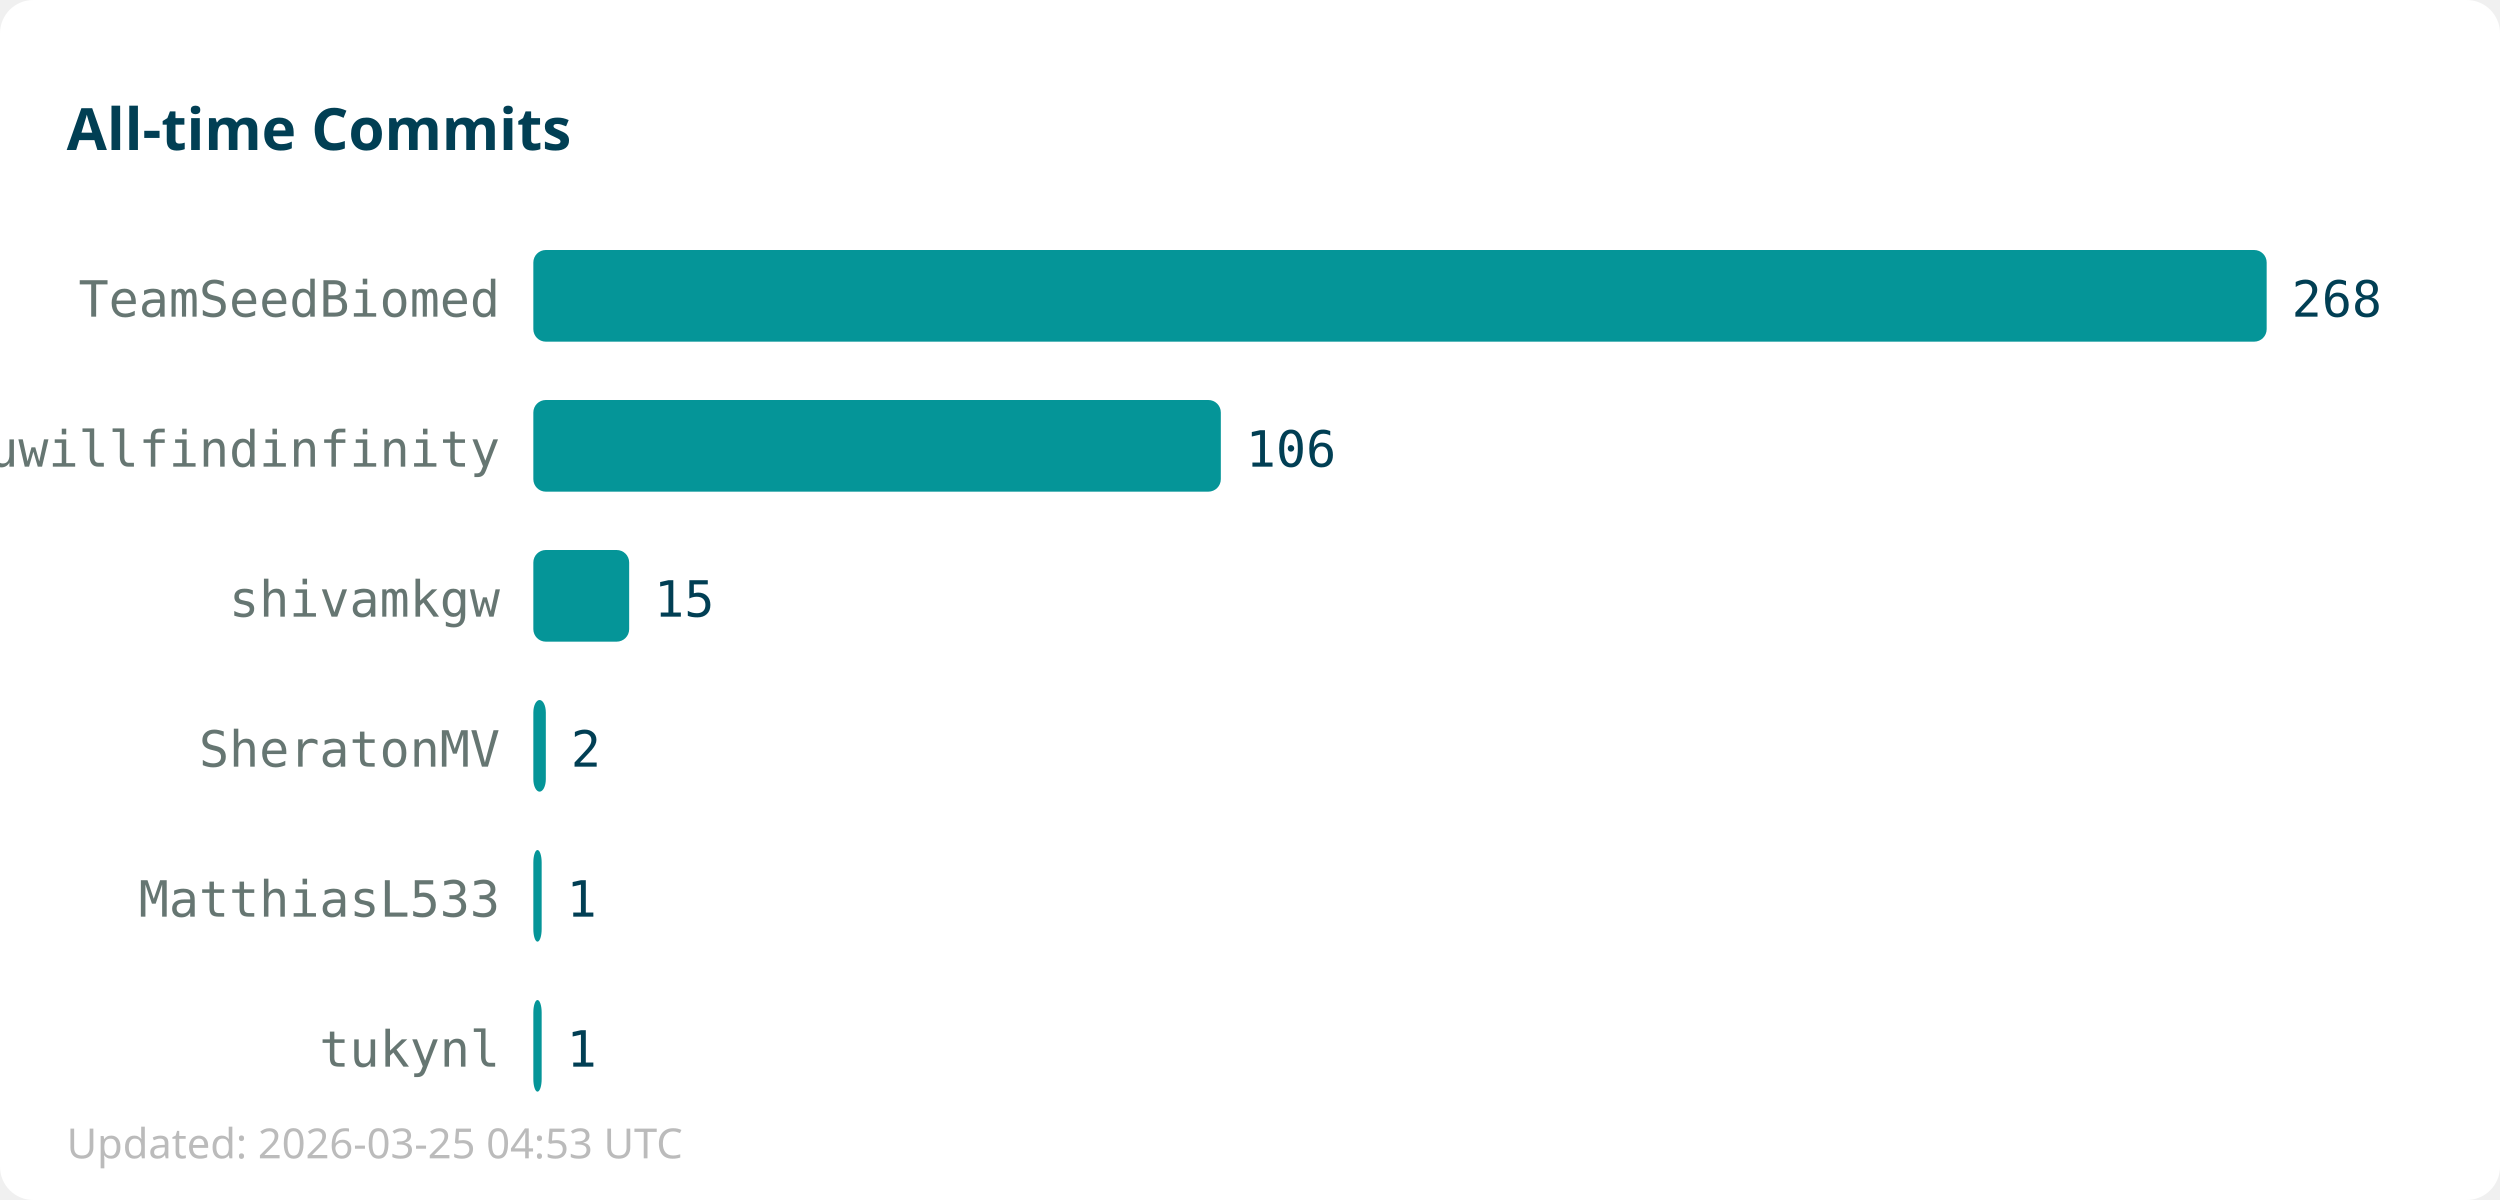
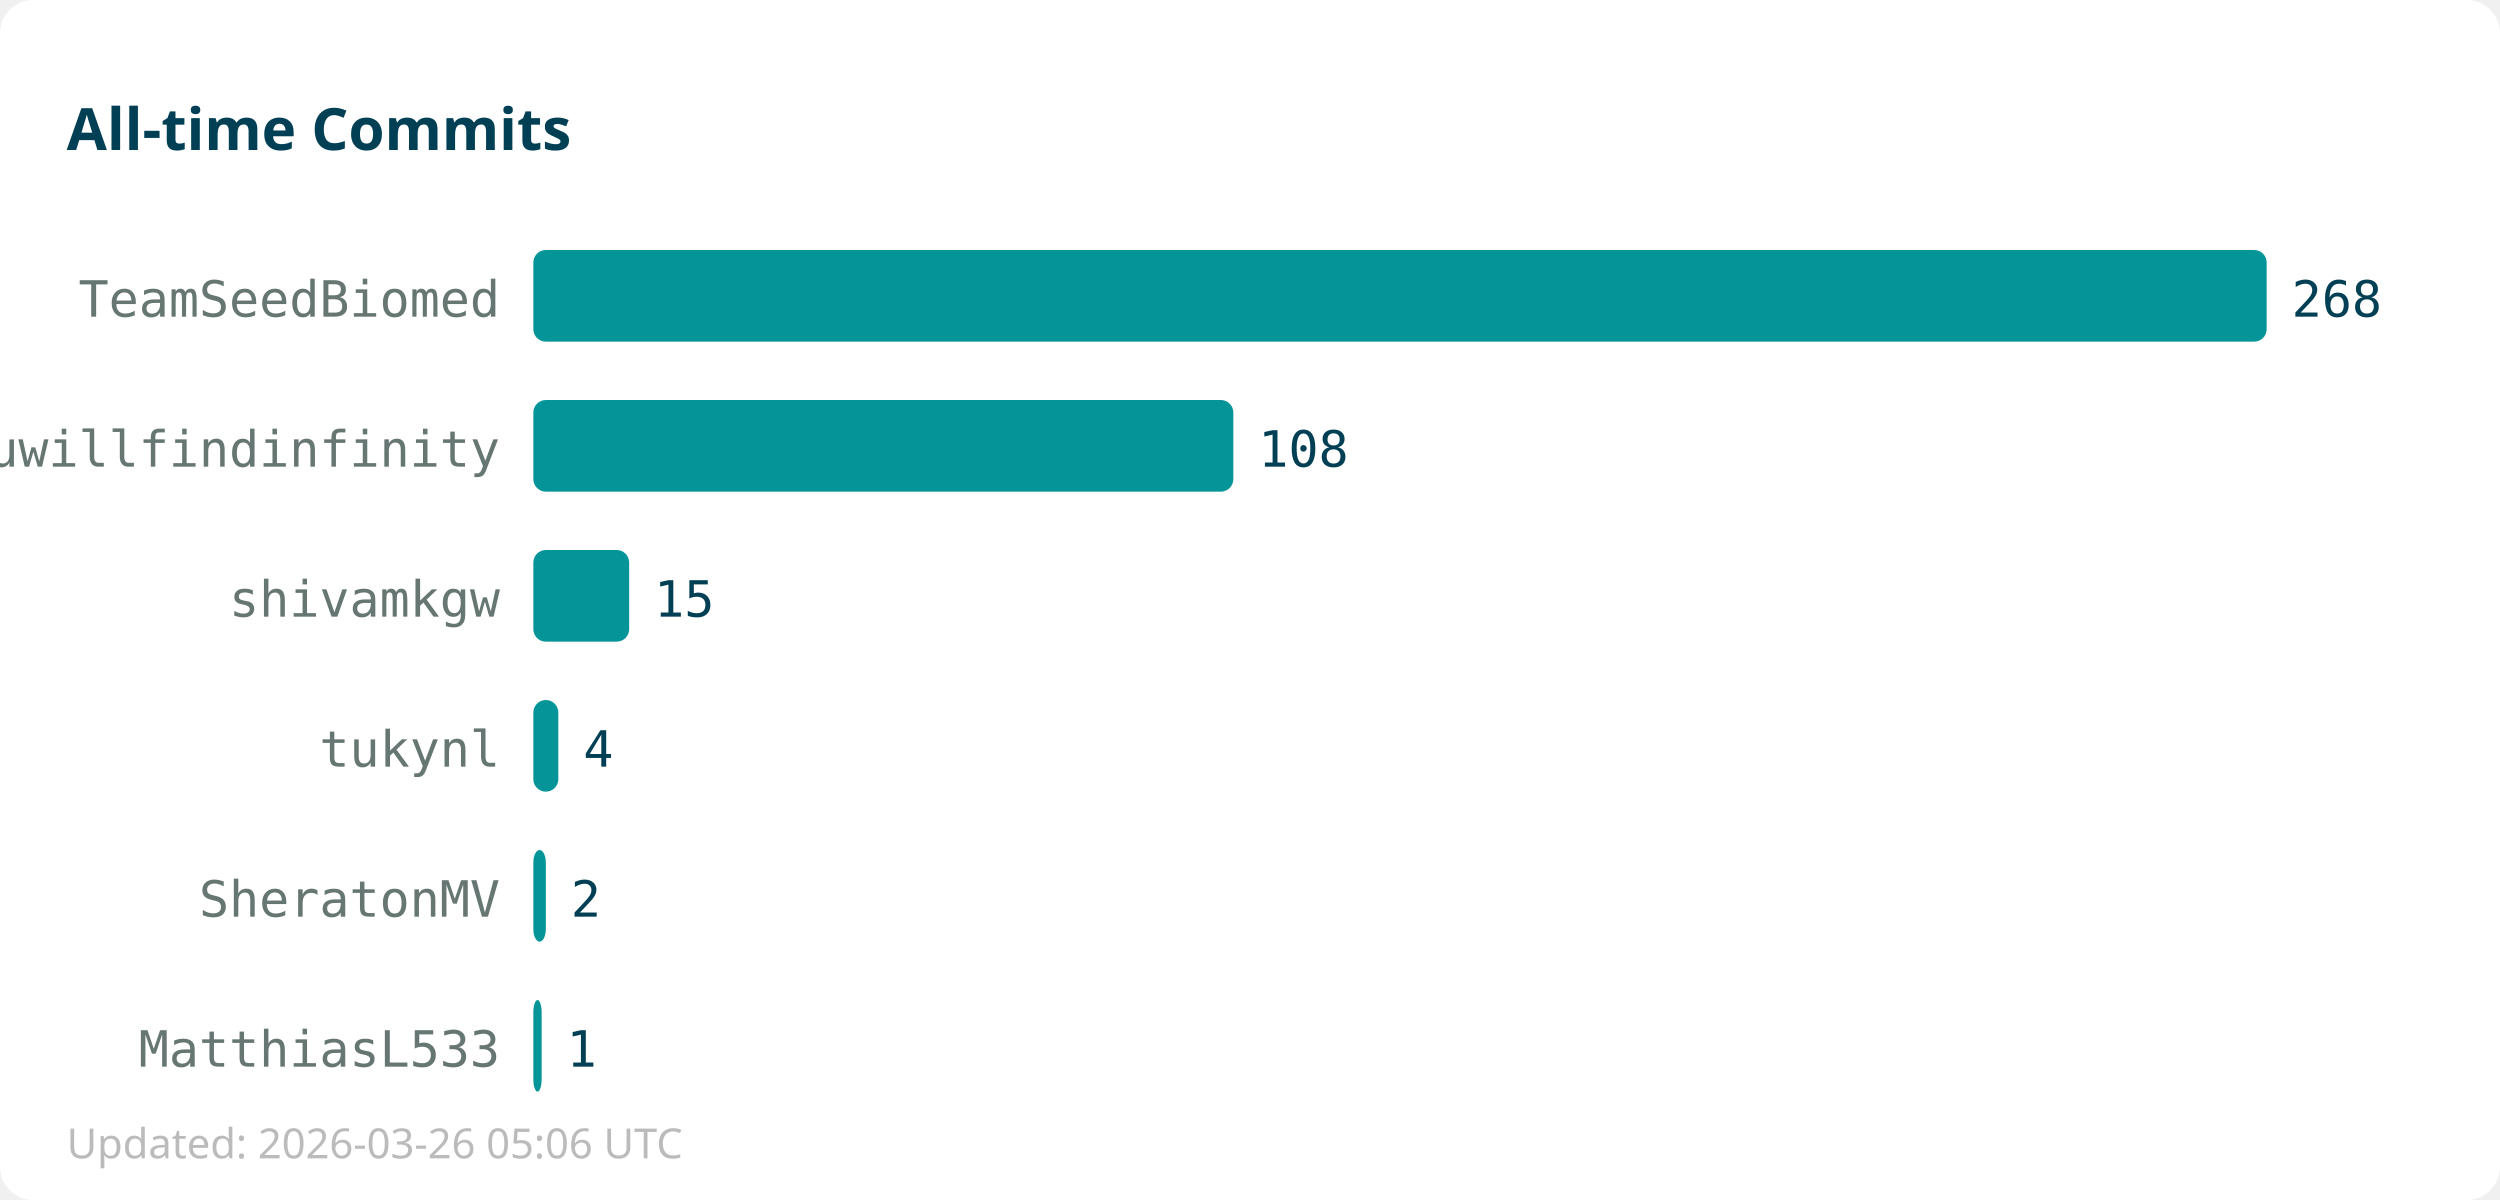
<svg xmlns="http://www.w3.org/2000/svg" width="600" height="288">
  <rect width="600" height="288" fill="#ffffff" rx="8" />
  <text x="16" y="36" font-family="sans-serif" font-size="14" font-weight="bold" fill="#013f54">All-time Commits</text>
  <text x="120" y="76" text-anchor="end" font-family="monospace" font-size="12" fill="#667672">TeamSeedBiomed</text>
  <rect x="128" y="60" width="416" height="22" fill="#059598" rx="3" />
  <text x="550" y="76" font-family="monospace" font-size="12" fill="#013f54">268</text>
  <text x="120" y="112" text-anchor="end" font-family="monospace" font-size="12" fill="#667672">youwillfindinfinity</text>
-   <rect x="128" y="96" width="165" height="22" fill="#059598" rx="3" />
-   <text x="299" y="112" font-family="monospace" font-size="12" fill="#013f54">106</text>
+   <rect x="128" y="96" width="168" height="22" fill="#059598" rx="3" />
+   <text x="302" y="112" font-family="monospace" font-size="12" fill="#013f54">108</text>
  <text x="120" y="148" text-anchor="end" font-family="monospace" font-size="12" fill="#667672">shivamkgw</text>
  <rect x="128" y="132" width="23" height="22" fill="#059598" rx="3" />
  <text x="157" y="148" font-family="monospace" font-size="12" fill="#013f54">15</text>
-   <text x="120" y="184" text-anchor="end" font-family="monospace" font-size="12" fill="#667672">SheratonMV</text>
-   <rect x="128" y="168" width="3" height="22" fill="#059598" rx="3" />
-   <text x="137" y="184" font-family="monospace" font-size="12" fill="#013f54">2</text>
-   <text x="120" y="220" text-anchor="end" font-family="monospace" font-size="12" fill="#667672">MatthiasL533</text>
-   <rect x="128" y="204" width="2" height="22" fill="#059598" rx="3" />
-   <text x="136" y="220" font-family="monospace" font-size="12" fill="#013f54">1</text>
-   <text x="120" y="256" text-anchor="end" font-family="monospace" font-size="12" fill="#667672">tukynl</text>
+   <text x="120" y="184" text-anchor="end" font-family="monospace" font-size="12" fill="#667672">tukynl</text>
+   <rect x="128" y="168" width="6" height="22" fill="#059598" rx="3" />
+   <text x="140" y="184" font-family="monospace" font-size="12" fill="#013f54">4</text>
+   <text x="120" y="220" text-anchor="end" font-family="monospace" font-size="12" fill="#667672">SheratonMV</text>
+   <rect x="128" y="204" width="3" height="22" fill="#059598" rx="3" />
+   <text x="137" y="220" font-family="monospace" font-size="12" fill="#013f54">2</text>
+   <text x="120" y="256" text-anchor="end" font-family="monospace" font-size="12" fill="#667672">MatthiasL533</text>
  <rect x="128" y="240" width="2" height="22" fill="#059598" rx="3" />
  <text x="136" y="256" font-family="monospace" font-size="12" fill="#013f54">1</text>
-   <text x="16" y="278" font-family="sans-serif" font-size="10" fill="#bbbbbb">Updated: 2026-03-25 04:53 UTC</text>
+   <text x="16" y="278" font-family="sans-serif" font-size="10" fill="#bbbbbb">Updated: 2026-03-26 05:06 UTC</text>
</svg>
